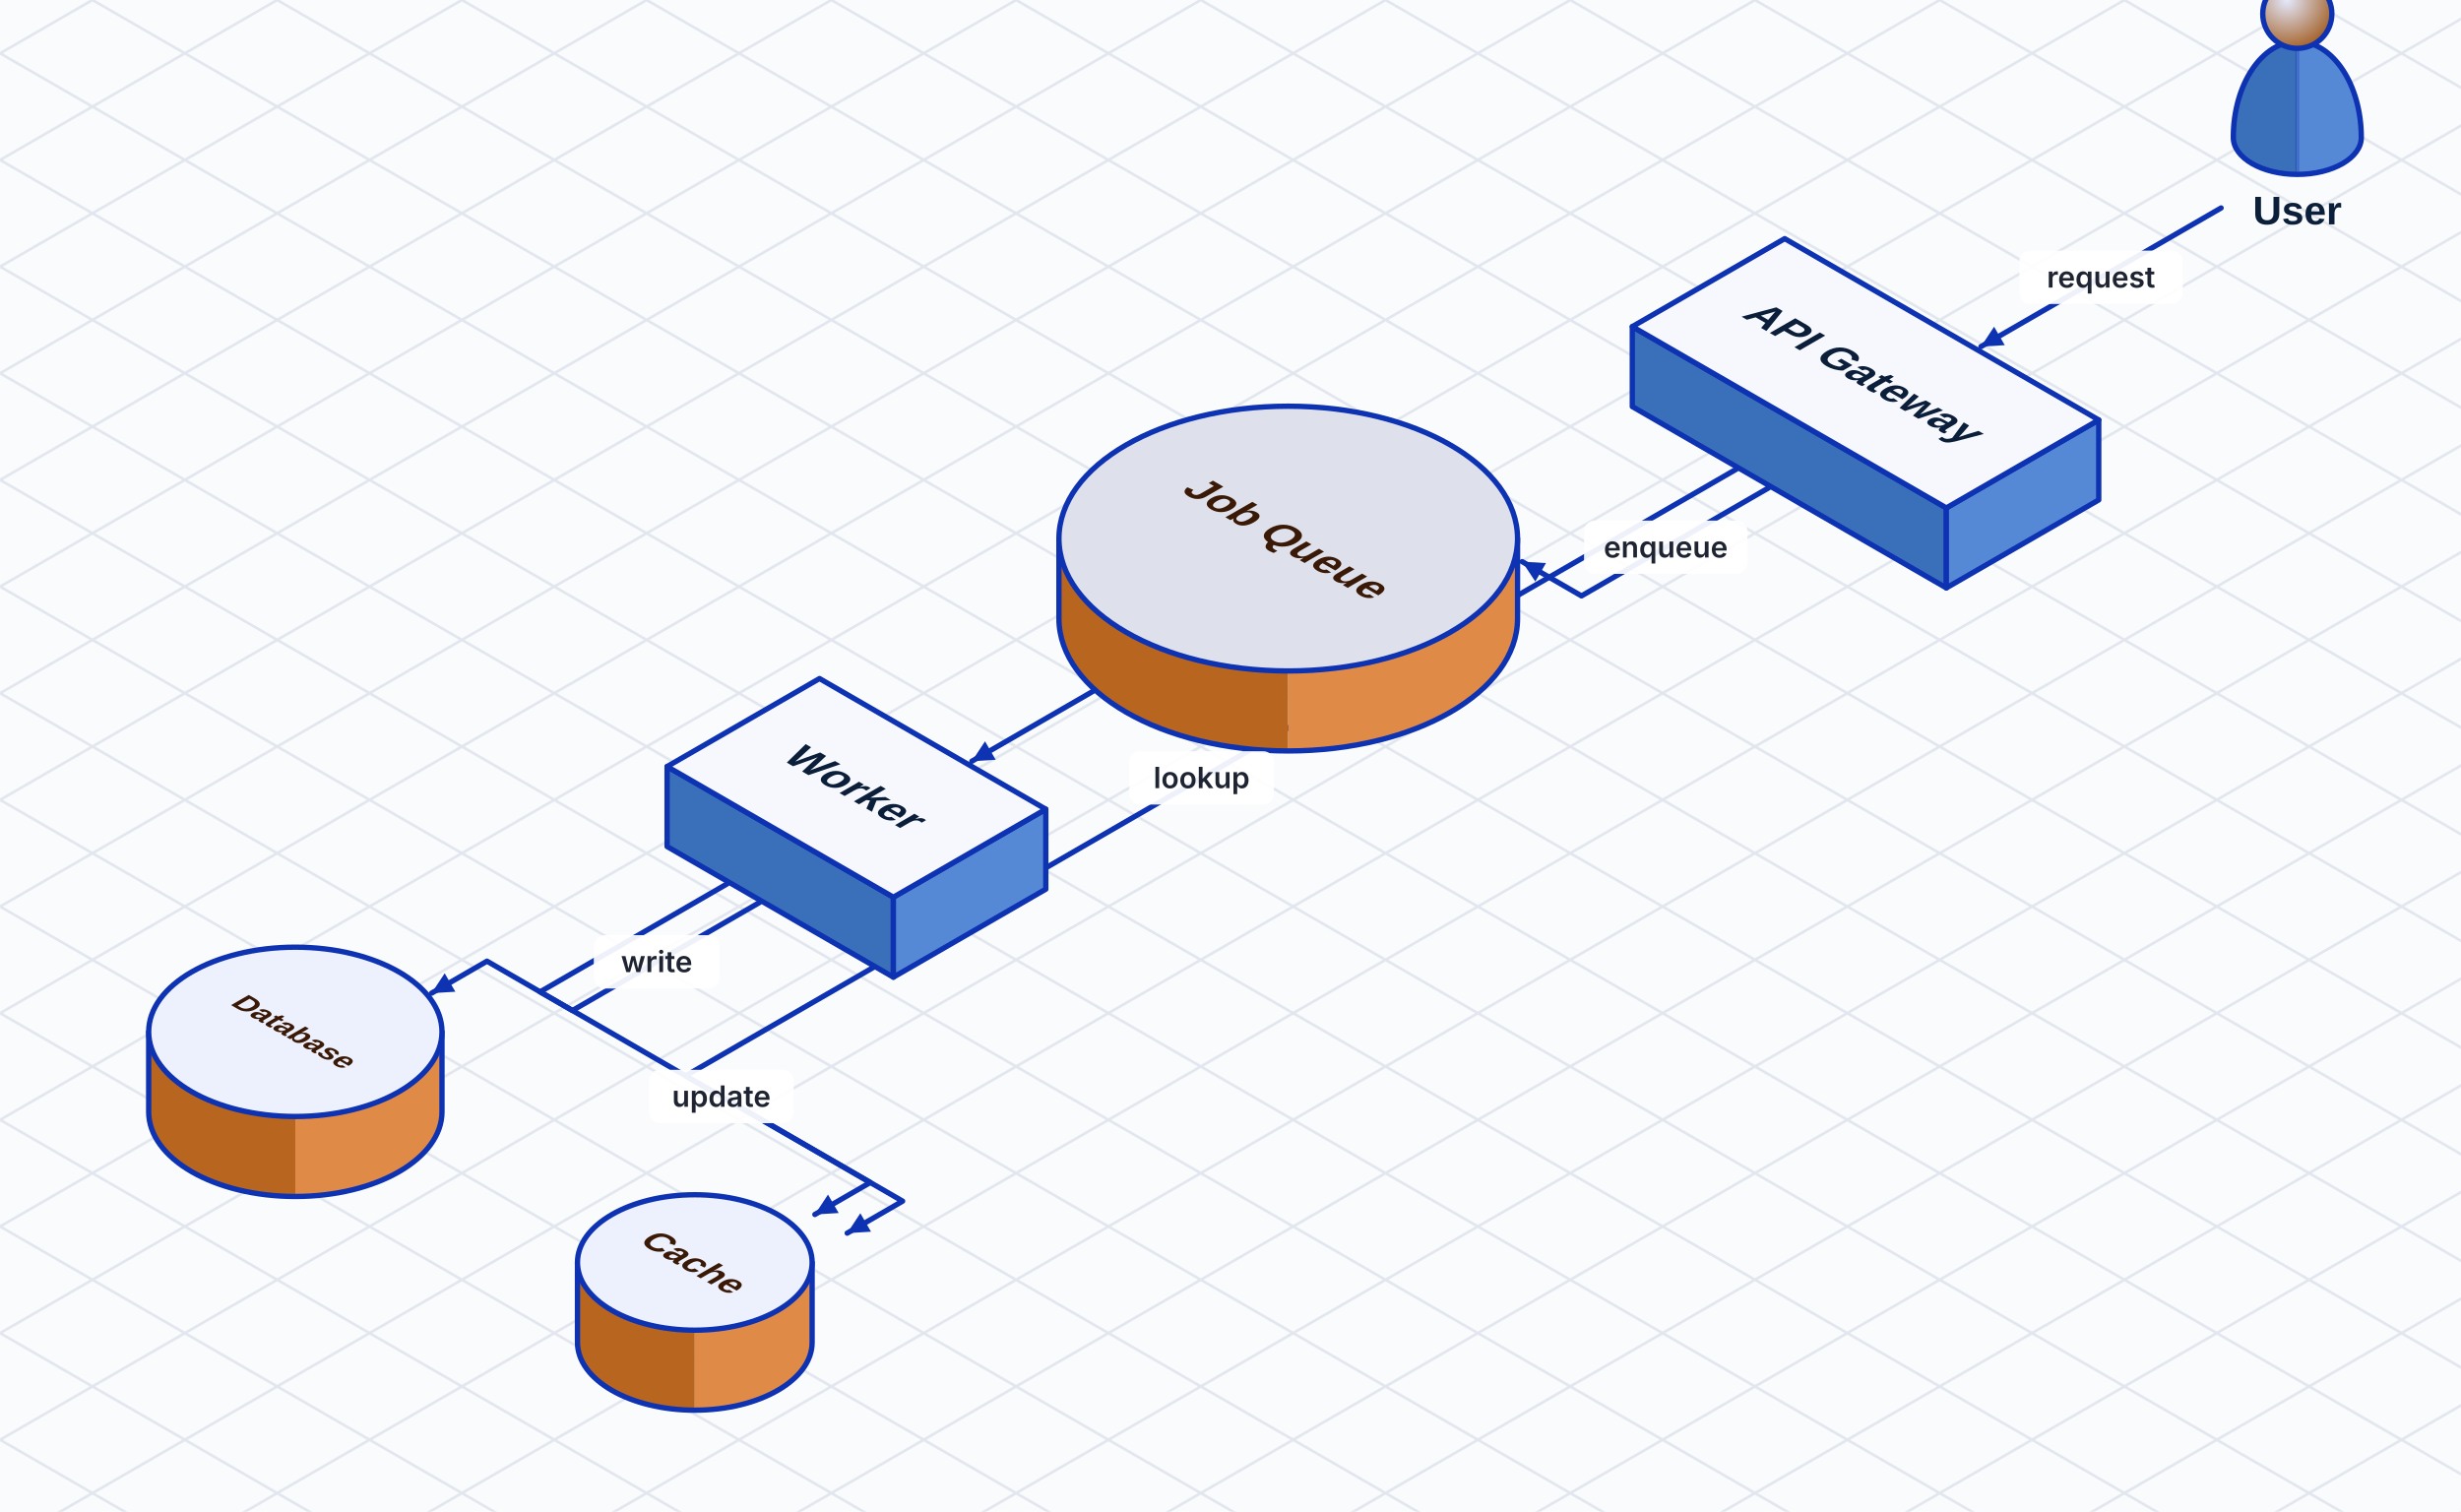
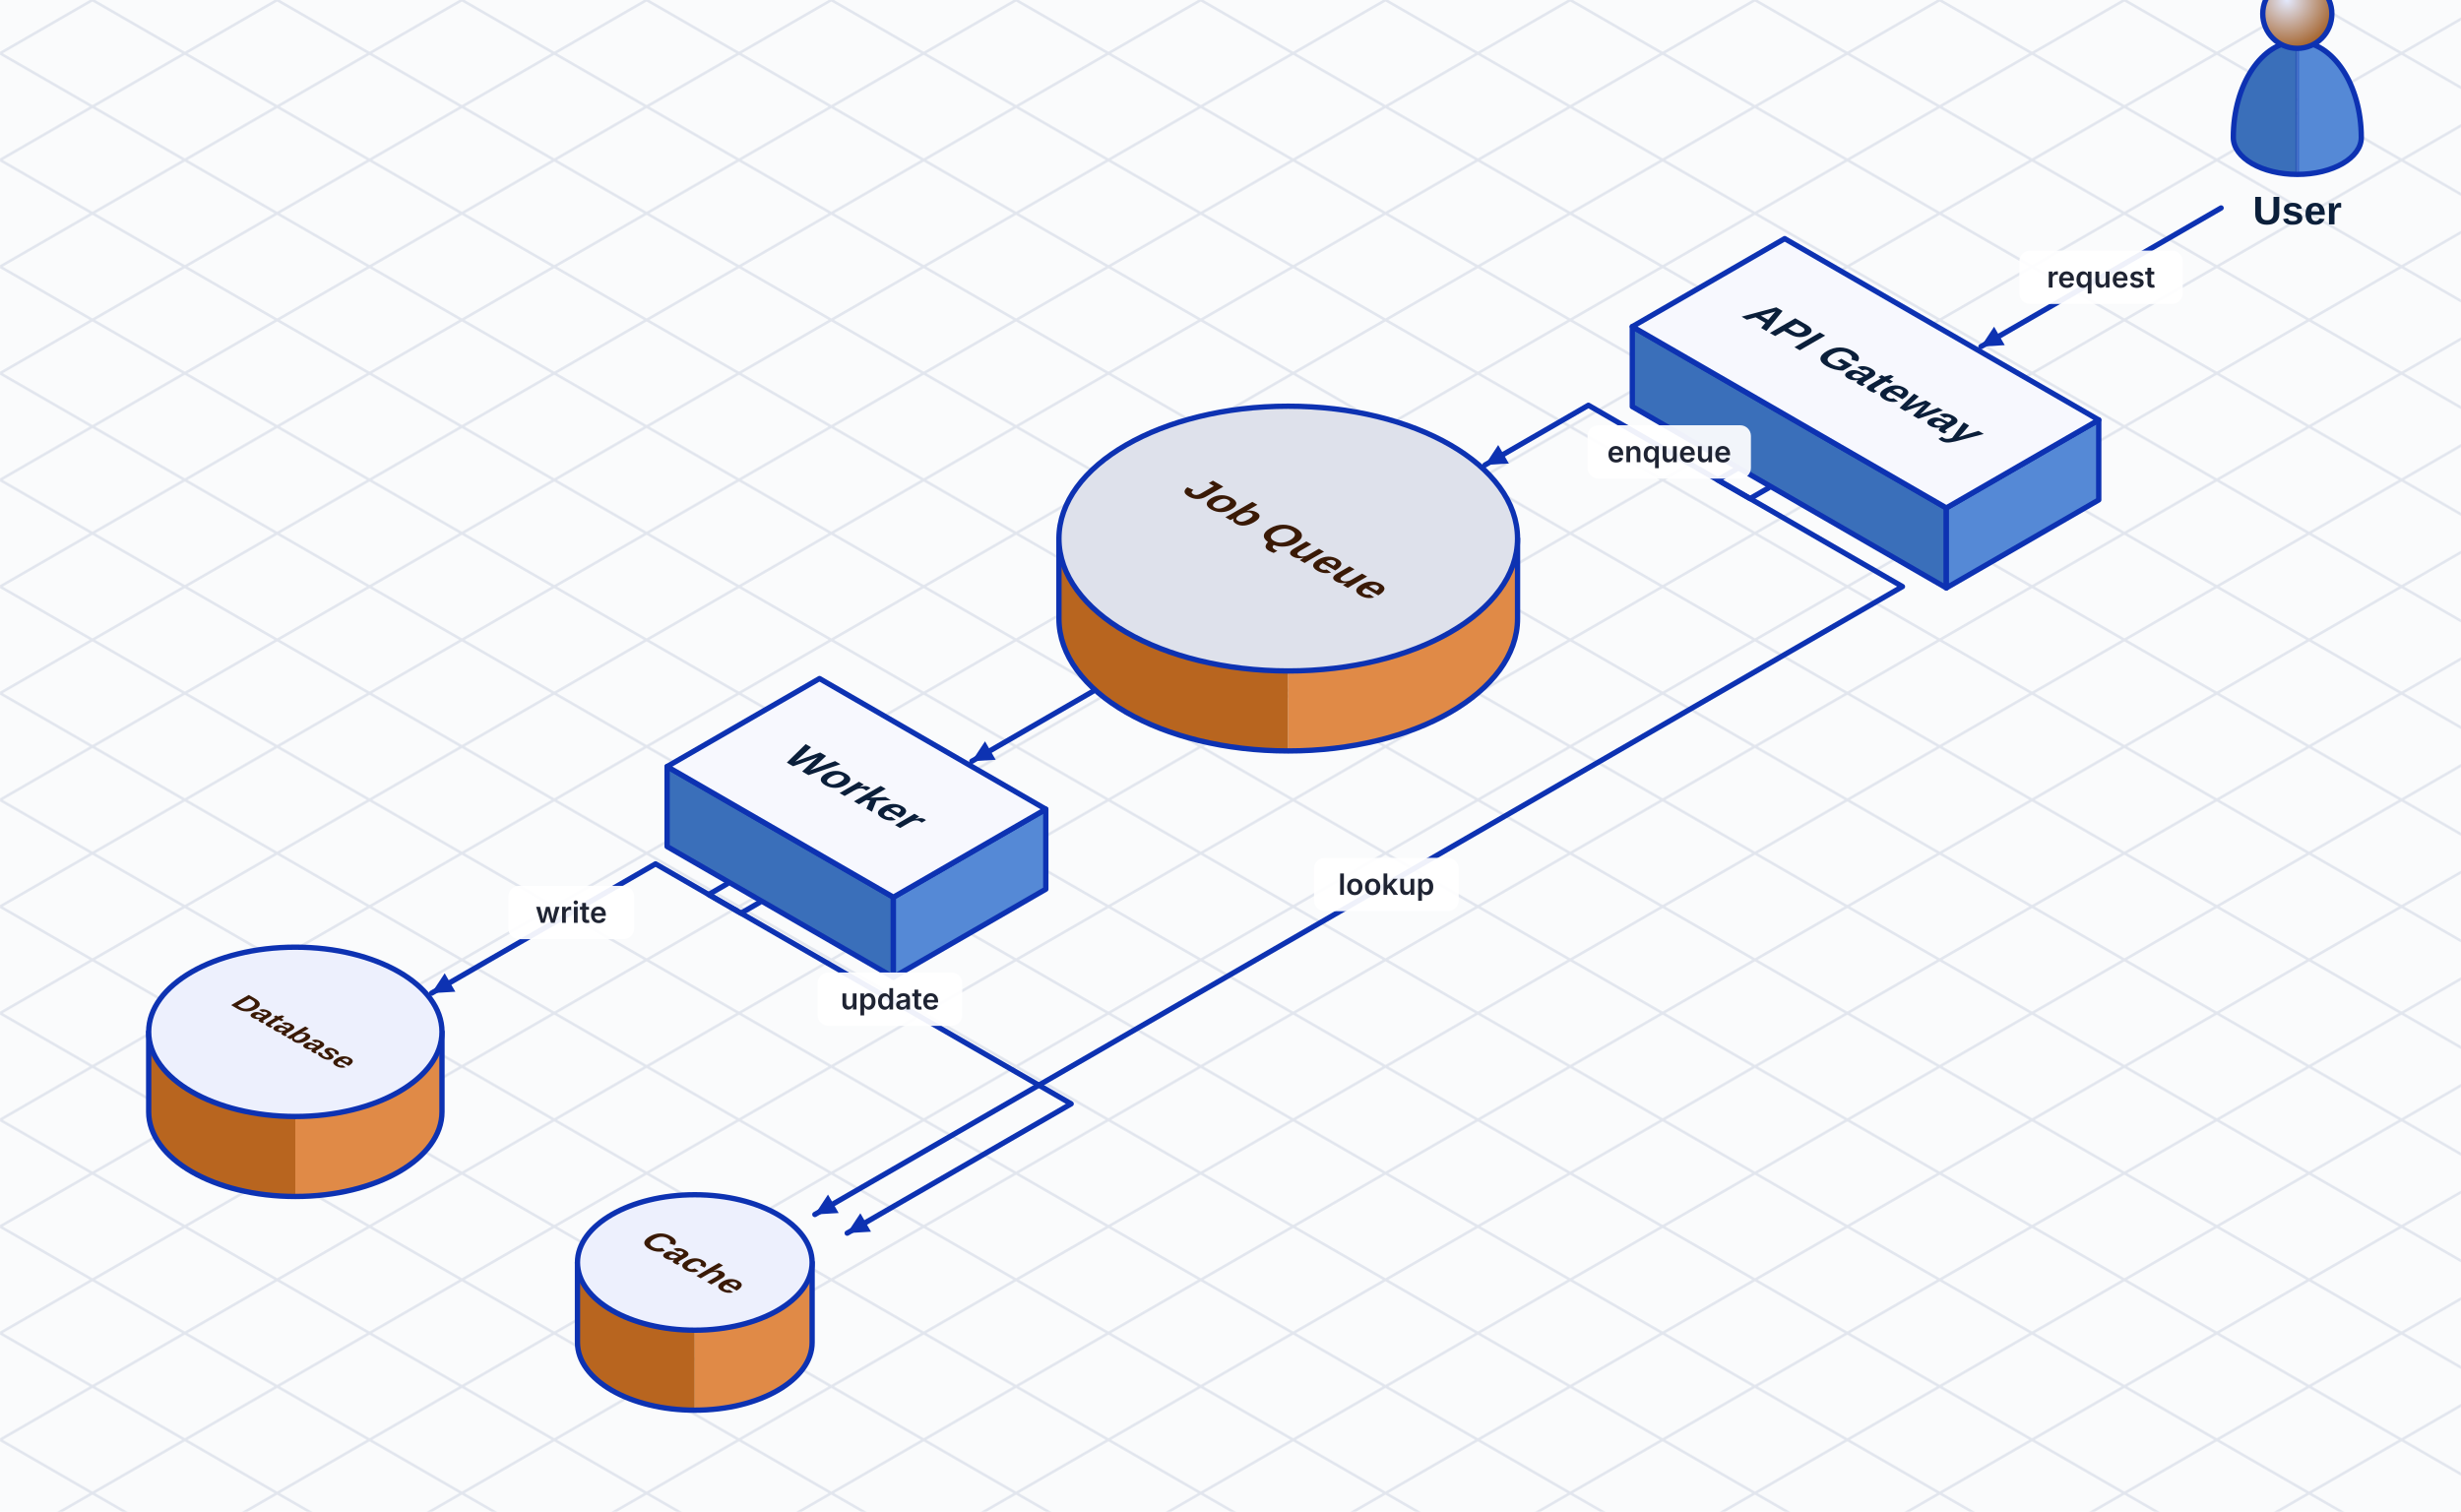
<svg xmlns="http://www.w3.org/2000/svg" viewBox="0.00 0.00 922.93 567.00" width="923" height="567">
  <defs>
    <pattern id="bg-grid" patternUnits="userSpaceOnUse" width="69.28" height="40.00">
      <rect width="69.28" height="40.00" fill="#FAFBFC" />
      <path d="M 34.64,0 L 69.28,20.00 L 34.64,40.00 L 0,20.00 Z" fill="none" stroke="#E2E6EE" stroke-width="1" />
    </pattern>
  </defs>
  <rect data-layer="canvas-bg" x="0.00" y="0.00" width="922.93" height="567.00" fill="url(#bg-grid)" />
  <g data-layer="connectors">
    <path data-connector="" d="M 832.99,78.00 L 742.93,130.00" fill="none" stroke="#0D32B2" stroke-width="2.00" stroke-linecap="round" stroke-linejoin="round" />
-     <path data-connector="" d="M 663.25,183.00 L 656.32,187.00 L 593.10,223.50 L 570.85,210.65" fill="none" stroke="#0D32B2" stroke-width="2.00" stroke-linecap="round" stroke-linejoin="round" />
-     <path data-connector="" d="M 651.13,176.00 L 644.20,180.00 L 257.09,403.50 L 326.37,443.50 L 305.58,455.50" fill="none" stroke="#0D32B2" stroke-width="2.00" stroke-linecap="round" stroke-linejoin="round" />
+     <path data-connector="" d="M 663.25,183.00 L 656.32,187.00 L 595.70,152.00 L 556.94,174.38" fill="none" stroke="#0D32B2" stroke-width="2.00" stroke-linecap="round" stroke-linejoin="round" />
+     <path data-connector="" d="M 651.13,176.00 L 644.20,180.00 L 713.48,220.00 L 326.37,443.50 L 305.58,455.50" fill="none" stroke="#0D32B2" stroke-width="2.00" stroke-linecap="round" stroke-linejoin="round" />
    <path data-connector="" d="M 410.16,259.12 L 364.47,285.50" fill="none" stroke="#0D32B2" stroke-width="2.00" stroke-linecap="round" stroke-linejoin="round" />
-     <path data-connector="" d="M 284.80,338.50 L 277.87,342.50 L 214.65,379.00 L 182.61,360.50 L 161.82,372.50" fill="none" stroke="#0D32B2" stroke-width="2.00" stroke-linecap="round" stroke-linejoin="round" />
-     <path data-connector="" d="M 272.67,331.50 L 265.75,335.50 L 202.53,372.00 L 338.49,450.50 L 317.71,462.50" fill="none" stroke="#0D32B2" stroke-width="2.00" stroke-linecap="round" stroke-linejoin="round" />
+     <path data-connector="" d="M 284.80,338.50 L 277.87,342.50 L 245.83,324.00 L 182.61,360.50 L 161.82,372.50" fill="none" stroke="#0D32B2" stroke-width="2.00" stroke-linecap="round" stroke-linejoin="round" />
+     <path data-connector="" d="M 272.67,331.50 L 265.75,335.50 L 401.71,414.00 L 338.49,450.50 L 317.71,462.50" fill="none" stroke="#0D32B2" stroke-width="2.00" stroke-linecap="round" stroke-linejoin="round" />
  </g>
  <g data-part="0" data-part-id="api" transform="translate(588.16 65.50)">
    <g data-face="wrap">
      <polygon data-face="left" points="24.00,87.00 24.00,57.00 141.78,125.00 141.78,155.00" fill="#3A6FBA" stroke="#0D32B2" stroke-width="2.00" stroke-linejoin="round" stroke-linecap="round" />
      <polygon data-face="right" points="198.94,122.00 198.94,92.00 141.78,125.00 141.78,155.00" fill="#5589D6" stroke="#0D32B2" stroke-width="2.00" stroke-linejoin="round" stroke-linecap="round" />
      <polygon data-face="top" points="81.16,24.00 198.94,92.00 141.78,125.00 24.00,57.00" fill="#F7F8FE" stroke="#0D32B2" stroke-width="2.00" stroke-linejoin="round" stroke-linecap="round" />
      <g data-face="top-content" transform="matrix(0.866 0.5 -0.866 0.5 81.16 24.00)">
        <text x="68.00" y="33.00" dy=".35em" font-family="Helvetica Neue, Arial, sans-serif" font-size="16.00" font-weight="600" fill="#0B1F3A" text-anchor="middle">API Gateway</text>
      </g>
    </g>
  </g>
  <g data-part="1" data-part-id="cache" transform="translate(192.55 424.10)">
    <g data-face="wrap">
      <path data-face="side-left" d="M 24.00 49.40 L 24.00 79.40 A 44.00 25.40 0 0 0 68.00 104.81 L 68.00 74.81 A 44.00 25.40 0 0 0 24.00 49.40 Z" fill="#B8651F" stroke="none" />
      <path data-face="side-right" d="M 112.00 49.40 L 112.00 79.40 A 44.00 25.40 0 0 1 68.00 104.81 L 68.00 74.81 A 44.00 25.40 0 0 1 112.00 49.40 Z" fill="#E08A47" stroke="none" />
      <path data-face="outline" d="M 24.00 49.40 L 24.00 79.40 A 44.00 25.40 0 0 0 112.00 79.40 L 112.00 49.40" fill="none" stroke="#0D32B2" stroke-width="2.00" stroke-linejoin="round" stroke-linecap="round" />
      <ellipse data-face="top" cx="68.00" cy="49.40" rx="44.00" ry="25.40" fill="#EDF0FD" stroke="#0D32B2" stroke-width="2.00" />
      <g data-face="top-content" transform="matrix(0.866 0.5 -0.866 0.5 68.00 24.00)">
        <text x="25.40" y="25.40" dy=".35em" font-family="Helvetica Neue, Arial, sans-serif" font-size="13.37" font-weight="600" fill="#3A1A06" text-anchor="middle">Cache</text>
      </g>
    </g>
  </g>
  <g data-part="2" data-part-id="db" transform="translate(31.73 331.25)">
    <g data-face="wrap">
      <path data-face="side-left" d="M 24.00 55.75 L 24.00 85.75 A 55.00 31.75 0 0 0 79.00 117.51 L 79.00 87.51 A 55.00 31.75 0 0 0 24.00 55.75 Z" fill="#B8651F" stroke="none" />
      <path data-face="side-right" d="M 134.00 55.75 L 134.00 85.75 A 55.00 31.75 0 0 1 79.00 117.51 L 79.00 87.51 A 55.00 31.75 0 0 1 134.00 55.75 Z" fill="#E08A47" stroke="none" />
      <path data-face="outline" d="M 24.00 55.75 L 24.00 85.75 A 55.00 31.75 0 0 0 134.00 85.75 L 134.00 55.75" fill="none" stroke="#0D32B2" stroke-width="2.00" stroke-linejoin="round" stroke-linecap="round" />
      <ellipse data-face="top" cx="79.00" cy="55.75" rx="55.00" ry="31.75" fill="#EDF0FD" stroke="#0D32B2" stroke-width="2.00" />
      <g data-face="top-content" transform="matrix(0.866 0.5 -0.866 0.5 79.00 24.00)">
        <text x="31.75" y="31.75" dy=".35em" font-family="Helvetica Neue, Arial, sans-serif" font-size="11.09" font-weight="600" fill="#3A1A06" text-anchor="middle">Database</text>
      </g>
    </g>
  </g>
  <g data-part="3" data-part-id="queue" transform="translate(373.12 128.35)">
    <g data-face="wrap">
      <path data-face="side-left" d="M 24.00 73.65 L 24.00 103.65 A 86.00 49.65 0 0 0 110.00 153.30 L 110.00 123.30 A 86.00 49.65 0 0 0 24.00 73.65 Z" fill="#B8651F" stroke="none" />
      <path data-face="side-right" d="M 196.00 73.65 L 196.00 103.65 A 86.00 49.65 0 0 1 110.00 153.30 L 110.00 123.30 A 86.00 49.65 0 0 1 196.00 73.65 Z" fill="#E08A47" stroke="none" />
      <path data-face="outline" d="M 24.00 73.65 L 24.00 103.65 A 86.00 49.65 0 0 0 196.00 103.65 L 196.00 73.65" fill="none" stroke="#0D32B2" stroke-width="2.00" stroke-linejoin="round" stroke-linecap="round" />
      <ellipse data-face="top" cx="110.00" cy="73.65" rx="86.00" ry="49.65" fill="#DEE1EB" stroke="#0D32B2" stroke-width="2.00" />
      <g data-face="top-content" transform="matrix(0.866 0.5 -0.866 0.5 110.00 24.00)">
        <text x="49.65" y="49.65" dy=".35em" font-family="Helvetica Neue, Arial, sans-serif" font-size="16.00" font-weight="600" fill="#3A1A06" text-anchor="middle">Job Queue</text>
      </g>
    </g>
  </g>
  <g data-part="4" data-part-id="user" transform="translate(813.57 -31.78)">
    <g data-face="wrap">
      <defs>
        <radialGradient id="p4-person-head-grad" cx="35%" cy="30%" r="75%">
          <stop offset="0%" stop-color="#E3E9FD" />
          <stop offset="100%" stop-color="#A35F25" />
        </radialGradient>
      </defs>
      <path data-face="body-left" d="M 48.00 47.33 A 24.00 36.00 0 0 0 24.00 83.33 A 24.00 13.86 0 0 0 48.00 97.18 Z" fill="#3A6FBA" stroke="none" />
      <path data-face="body-right" d="M 48.00 47.33 A 24.00 36.00 0 0 1 72.00 83.33 A 24.00 13.86 0 0 1 48.00 97.18 Z" fill="#5589D6" stroke="none" />
      <line data-face="body-ridge" x1="48.00" y1="47.33" x2="48.00" y2="97.18" stroke="#0D32B2" stroke-width="1.40" stroke-linecap="round" opacity="0.35" />
      <path data-face="body-outline" d="M 48.00 47.33 A 24.00 36.00 0 0 1 72.00 83.33 A 24.00 13.86 0 0 1 24.00 83.33 A 24.00 36.00 0 0 1 48.00 47.33 Z" fill="none" stroke="#0D32B2" stroke-width="2.00" stroke-linejoin="round" stroke-linecap="round" />
      <circle data-face="head" cx="48.00" cy="36.96" r="12.96" fill="url(#p4-person-head-grad)" stroke="#0D32B2" stroke-width="2.00" />
      <text data-face="label" x="48.00" y="115.93" font-family="Helvetica Neue, Arial, sans-serif" font-size="15.00" font-weight="600" fill="#0B1F3A" text-anchor="middle">User</text>
    </g>
  </g>
  <g data-part="5" data-part-id="worker" transform="translate(226.16 230.50)">
    <g data-face="wrap">
      <polygon data-face="left" points="24.00,87.00 24.00,57.00 108.87,106.00 108.87,136.00" fill="#3A6FBA" stroke="#0D32B2" stroke-width="2.00" stroke-linejoin="round" stroke-linecap="round" />
      <polygon data-face="right" points="166.03,103.00 166.03,73.00 108.87,106.00 108.87,136.00" fill="#5589D6" stroke="#0D32B2" stroke-width="2.00" stroke-linejoin="round" stroke-linecap="round" />
      <polygon data-face="top" points="81.16,24.00 166.03,73.00 108.87,106.00 24.00,57.00" fill="#F7F8FE" stroke="#0D32B2" stroke-width="2.00" stroke-linejoin="round" stroke-linecap="round" />
      <g data-face="top-content" transform="matrix(0.866 0.5 -0.866 0.5 81.16 24.00)">
        <text x="49.00" y="33.00" dy=".35em" font-family="Helvetica Neue, Arial, sans-serif" font-size="16.00" font-weight="600" fill="#0B1F3A" text-anchor="middle">Worker</text>
      </g>
    </g>
  </g>
  <g data-layer="connector-overlay">
    <polygon points="742.93,130.00 747.85,122.54 751.85,129.46" fill="#0D32B2" />
    <rect x="757.32" y="94.00" width="61.28" height="20" rx="4" ry="4" fill="#FFFFFFEE" />
    <text x="787.96" y="104.00" dy=".35em" font-family="Inter, sans-serif" font-size="11.0" font-weight="600" fill="#1F2433" text-anchor="middle">request</text>
-     <polygon points="570.85,210.65 579.78,211.19 575.78,218.12" fill="#0D32B2" />
-     <rect x="594.07" y="195.25" width="61.28" height="20" rx="4" ry="4" fill="#FFFFFFEE" />
-     <text x="624.71" y="205.25" dy=".35em" font-family="Inter, sans-serif" font-size="11.0" font-weight="600" fill="#1F2433" text-anchor="middle">enqueue</text>
+     <polygon points="556.94,174.38 561.87,166.91 565.87,173.84" fill="#0D32B2" />
+     <rect x="595.37" y="159.50" width="61.28" height="20" rx="4" ry="4" fill="#FFFFFFEE" />
+     <text x="626.01" y="169.50" dy=".35em" font-family="Inter, sans-serif" font-size="11.0" font-weight="600" fill="#1F2433" text-anchor="middle">enqueue</text>
    <polygon points="305.58,455.50 310.51,448.04 314.51,454.96" fill="#0D32B2" />
-     <rect x="423.52" y="281.75" width="54.24" height="20" rx="4" ry="4" fill="#FFFFFFEE" />
-     <text x="450.64" y="291.75" dy=".35em" font-family="Inter, sans-serif" font-size="11.0" font-weight="600" fill="#1F2433" text-anchor="middle">lookup</text>
+     <rect x="492.80" y="321.75" width="54.24" height="20" rx="4" ry="4" fill="#FFFFFFEE" />
+     <text x="519.92" y="331.75" dy=".35em" font-family="Inter, sans-serif" font-size="11.0" font-weight="600" fill="#1F2433" text-anchor="middle">lookup</text>
    <polygon points="364.47,285.50 369.40,278.04 373.40,284.96" fill="#0D32B2" />
    <polygon points="161.82,372.50 166.75,365.04 170.75,371.96" fill="#0D32B2" />
-     <rect x="222.66" y="350.75" width="47.20" height="20" rx="4" ry="4" fill="#FFFFFFEE" />
-     <text x="246.26" y="360.75" dy=".35em" font-family="Inter, sans-serif" font-size="11.0" font-weight="600" fill="#1F2433" text-anchor="middle">write</text>
+     <rect x="190.62" y="332.25" width="47.20" height="20" rx="4" ry="4" fill="#FFFFFFEE" />
+     <text x="214.22" y="342.25" dy=".35em" font-family="Inter, sans-serif" font-size="11.0" font-weight="600" fill="#1F2433" text-anchor="middle">write</text>
    <polygon points="317.71,462.50 322.64,455.04 326.64,461.96" fill="#0D32B2" />
-     <rect x="243.39" y="401.25" width="54.24" height="20" rx="4" ry="4" fill="#FFFFFFEE" />
-     <text x="270.51" y="411.25" dy=".35em" font-family="Inter, sans-serif" font-size="11.0" font-weight="600" fill="#1F2433" text-anchor="middle">update</text>
+     <rect x="306.61" y="364.75" width="54.24" height="20" rx="4" ry="4" fill="#FFFFFFEE" />
+     <text x="333.73" y="374.75" dy=".35em" font-family="Inter, sans-serif" font-size="11.0" font-weight="600" fill="#1F2433" text-anchor="middle">update</text>
  </g>
</svg>
